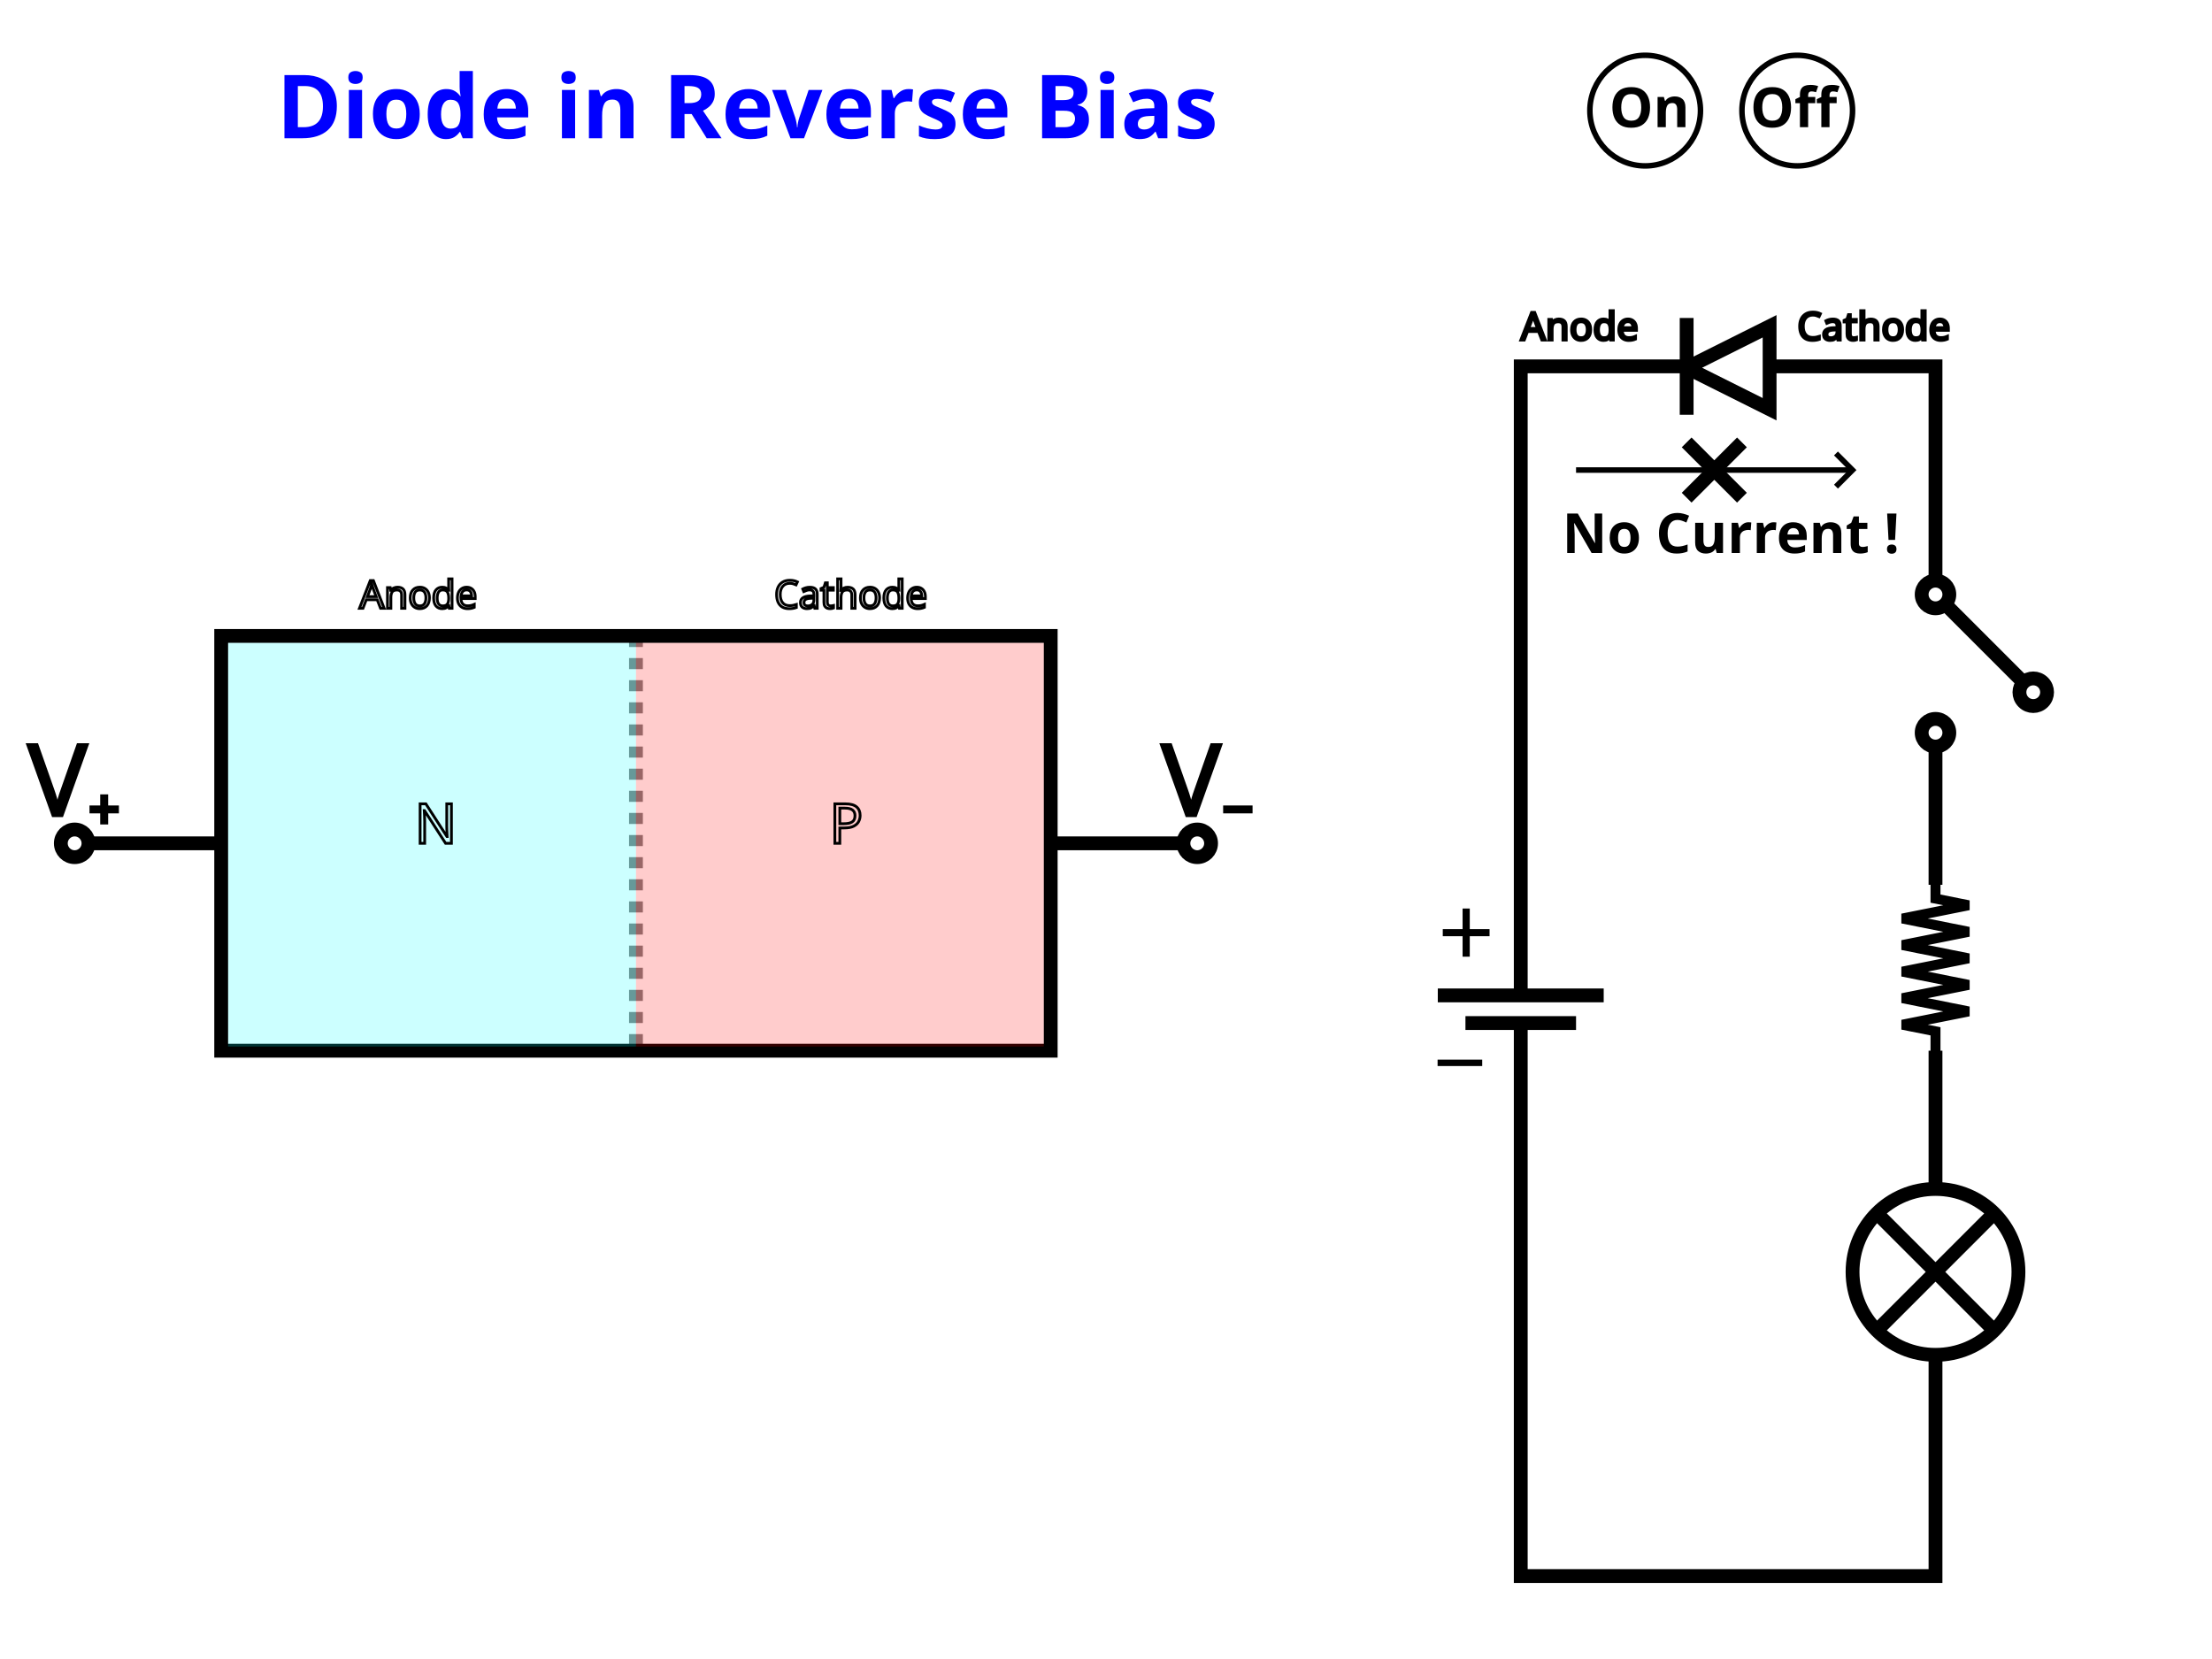
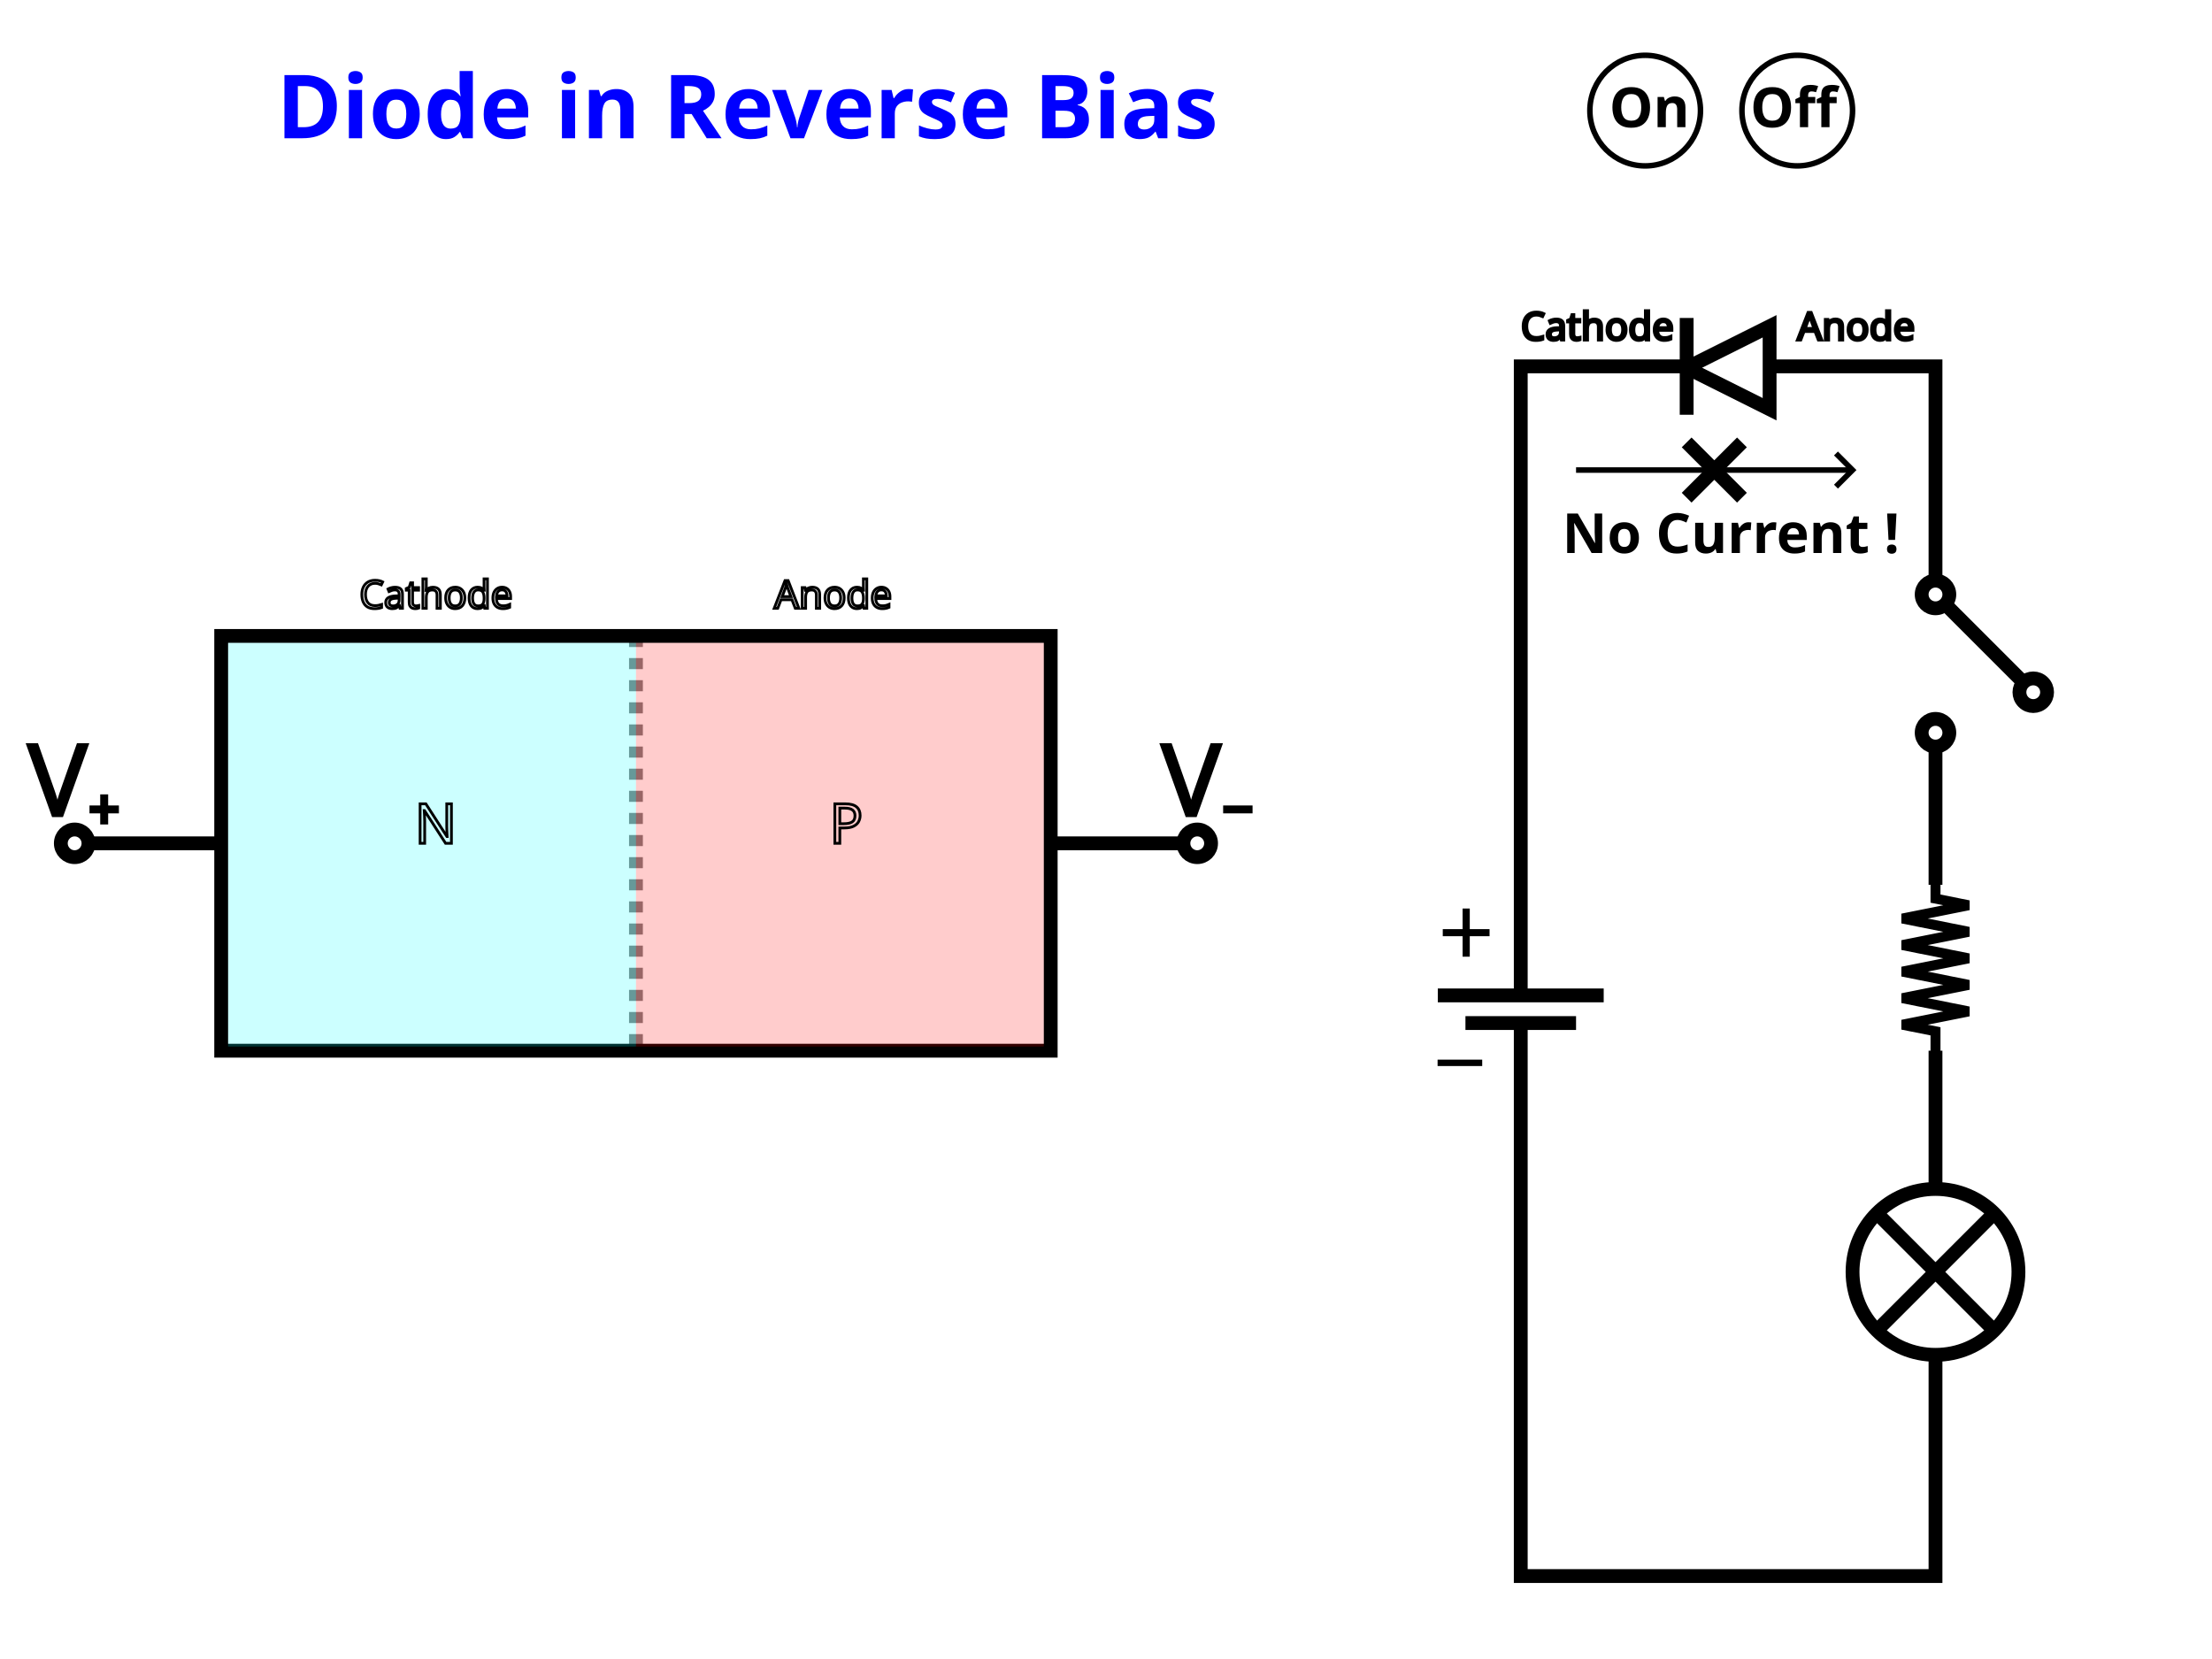
<svg xmlns="http://www.w3.org/2000/svg" xmlns:xlink="http://www.w3.org/1999/xlink" id="svg1" version="1.1" viewBox="0 0 800 600" width="800" height="600" preserveAspectRatio="xMidYMid" fill-rule="evenodd">
  <defs>
    <marker id="arrow_head" style="overflow:visible" viewBox="0 0 4 6" markerWidth="4" markerHeight="6" refX="left" refY="center" orient="auto-start-reverse" preserveAspectRatio="xMidYMid">
      <path style="fill:none;stroke:context-stroke;stroke-width:1;stroke-linecap:butt" d="M -3,-3 L 0,0 L -3,3">
            </path>
    </marker>
    <text id="headline" font-family="Ubuntu" font-size="32" font-weight="bold" fill="#0000ff">
      <tspan>Diode in Reverse Bias</tspan>
    </text>
    <rect id="p_side" x="0" y="0" width="147.5" height="146" style="fill:#ff0000;fill-opacity:0.2;stroke:none">
        </rect>
    <rect id="n_side" x="4" y="0" width="147.5" height="146" style="fill:#00ffff;fill-opacity:0.2;stroke:none">
        </rect>
    <g id="diode">
      <rect x="0" y="0" width="300" height="150" style="fill:none;stroke:#000000;stroke-width:5">
            </rect>
      <path d="m 150,0 v 150" style="fill:none;stroke:#000000;stroke-width:5;stroke-opacity:0.5;stroke-dasharray:4 4">
            </path>
      <path d="m 0,75 h -50" style="fill:none;stroke:#000000;stroke-width:5;stroke-opacity:1">
            </path>
      <path d="m 300,75 h 50" style="fill:none;stroke:#000000;stroke-width:5;stroke-opacity:1">
            </path>
      <use xlink:href="#p_side" x="150" y="2.5" />
      <use xlink:href="#n_side" x="-1.5" y="2.5" />
      <use xlink:href="#contact_point" x="-53" y="75" />
      <use xlink:href="#contact_point" x="353" y="75" />
      <text font-family="Ubuntu" font-size="14" font-weight="norm" fill="#000000" stroke-width="1" style="fill:none;stroke:#000000;stroke-width:1">
-         <tspan x="50" y="-10">Anode</tspan>
-         <tspan x="200" y="-10">Cathode</tspan>
+         <tspan x="50" y="-10">Cathode</tspan>
+         <tspan x="200" y="-10">Anode</tspan>
      </text>
      <text font-family="Ubuntu" font-size="20" font-weight="norm" fill="#000000" stroke-width="1" style="fill:none;stroke:#000000;stroke-width:1">
        <tspan x="70" y="75">N</tspan>
        <tspan x="220" y="75">P</tspan>
      </text>
      <text font-family="Ubuntu" font-size="36" font-weight="norm" fill="#000000" stroke-width="1" style="fill:#000000;stroke:#000000;stroke-width:1">
        <tspan x="-70" y="65">V₊</tspan>
        <tspan x="340" y="65">V₋</tspan>
      </text>
    </g>
    <g id="diode_symbol" style="fill:none;stroke:#000000;stroke-width:5">
      <polygon points="0,15 30,0 30,30">
            </polygon>
      <path d="m 0,-3 v 35" />
      <text font-family="Ubuntu" font-size="14" font-weight="norm" fill="#000000" stroke-width="1">
-         <tspan x="40" y="5">Cathode</tspan>
-         <tspan x="-60" y="5">Anode</tspan>
+         <tspan x="40" y="5">Anode</tspan>
+         <tspan x="-60" y="5">Cathode</tspan>
      </text>
    </g>
    <path id="resistor_symbol" d="m 0,0 h 15                l 2,-10 l 4,20 l 4,-20 l 4,20                l 4,-20 l 4,20 l 4,-20 l 4,20                l 4,-20 l 4,20 l 2,-10 h 15" transform="rotate(90) scale(1.2,1.2)" style="fill:none;stroke:#000000;stroke-width:3;stroke-opacity:1">
        </path>
    <g id="circuit">
      <path d="m 0,0 v 80 m 0,60 v 50 m 0,60 v 50 m 0,60 v 80 h -150 v -200 m -20,0 h 40 m -50,-10 h 60 m -30,0 v -227.5 h 60 m 30,0 h 60" style="fill:none;stroke:#000000;stroke-width:5;stroke-opacity:1">
            </path>
      <text font-family="Ubuntu" font-size="36" font-weight="norm" fill="#000000" stroke-width="1">
        <tspan x="-180" y="220">+</tspan>
        <tspan x="-180" y="250">_</tspan>
      </text>
    </g>
    <circle id="contact_point" cx="0" cy="0" r="5" style="fill:none;stroke:#000000;stroke-width:5;stroke-opacity:1">
        </circle>
    <path id="contact_wire" d="m 0,0 l 0,40" style="fill:none;stroke:#000000;stroke-width:5;stroke-opacity:1">
        </path>
    <g id="contact">
      <use xlink:href="#contact_wire" x="0" y="0" />
      <use xlink:href="#contact_point" x="0" y="45" />
    </g>
    <g id="switch_closed">
      <use xlink:href="#contact_point" x="0" y="0" />
      <use xlink:href="#contact_point" x="0" y="50" />
      <use xlink:href="#contact" x="0" y="5" />
    </g>
    <g id="switch_open">
      <use xlink:href="#contact_point" x="0" y="0" />
      <use xlink:href="#contact_point" x="0" y="50" />
      <use xlink:href="#contact" x="0" y="5" transform="rotate(-45)" />
    </g>
    <g id="bulb_shape">
      <circle cx="0" cy="0" r="30" style="fill:none;stroke:#000000;stroke-width:5;stroke-opacity:1">
            </circle>
      <path d="m -20,-20 l 40,40 m -40,0 l 40,-40" style="fill:none;stroke:#000000;stroke-width:5;stroke-opacity:1">
            </path>
    </g>
    <circle id="bulb_light" cx="0" cy="0" r="40" style="fill:#e4f40b;fill-opacity:1;stroke:none">
        </circle>
    <g id="bulb_off">
      <use xlink:href="#bulb_shape" x="0" y="0" />
    </g>
    <circle id="button" cx="0" cy="0" r="20" style="fill:none;stroke:#000000;stroke-width:2;stroke-opacity:1">
        </circle>
    <g id="button_on">
      <use xlink:href="#button" x="0" y="0" />
      <text font-family="Ubuntu" font-size="20" font-weight="bold" fill="#000000">
        <tspan x="-13" y="6">On</tspan>
      </text>
    </g>
    <g id="button_off">
      <use xlink:href="#button" x="0" y="0" />
      <text font-family="Ubuntu" font-size="20" font-weight="bold" fill="#000000">
        <tspan x="-17" y="6">Off</tspan>
      </text>
    </g>
    <g id="current">
      <path d="m 0,0 l 100,0" style="fill:none;stroke:#000000;stroke-width:2;stroke-opacity:1;marker-end:url(#arrow_head)">
            </path>
      <path d="m 40,-10 l 20,20 m 0,-20 l -20,20" style="fill:none;stroke:#000000;stroke-width:5;stroke-opacity:1">
            </path>
      <text font-family="Ubuntu" font-size="20" font-weight="bold" fill="#000000">
        <tspan x="-5" y="30">No Current !</tspan>
      </text>
    </g>
  </defs>
  <g id="page1">
    <g id="layer1" style="display:inline">
      <rect x="0" y="0" width="800" height="600" fill="white">
            </rect>
    </g>
    <g id="layer2" style="display:inline">
      <use xlink:href="#headline" x="100" y="50" />
      <use xlink:href="#diode" x="80" y="230" />
      <use xlink:href="#circuit" x="700" y="130" />
      <use xlink:href="#diode_symbol" x="610" y="118" />
      <use xlink:href="#resistor_symbol" x="700" y="307" />
      <use xlink:href="#button_on" x="595" y="40" />
      <use xlink:href="#button_off" x="650" y="40" />
      <use xlink:href="#current" x="570" y="170" />
      <use xlink:href="#switch_closed" x="700" y="215" visibility="hidden">
        <animate id="switch_closed_anim_on" attributeName="visibility" from="hidden" to="visible" begin="button_on.click" dur="0.01s" fill="freeze">
                </animate>
        <animate id="switch_closed_anim_off" attributeName="visibility" from="visible" to="hidden" begin="button_off.click" dur="0.01s" fill="freeze">
                </animate>
      </use>
      <use xlink:href="#switch_open" x="700" y="215" visibility="visible">
        <animate id="switch_open_anim_on" attributeName="visibility" from="visible" to="hidden" begin="switch_closed_anim_on.end" dur="0.01s" fill="freeze">
                </animate>
        <animate id="switch_open_anim_off" attributeName="visibility" from="hidden" to="visible" begin="switch_closed_anim_off.end" dur="0.01s" fill="freeze">
                </animate>
      </use>
      <use xlink:href="#bulb_off" x="700" y="460" />
    </g>
  </g>
</svg>
